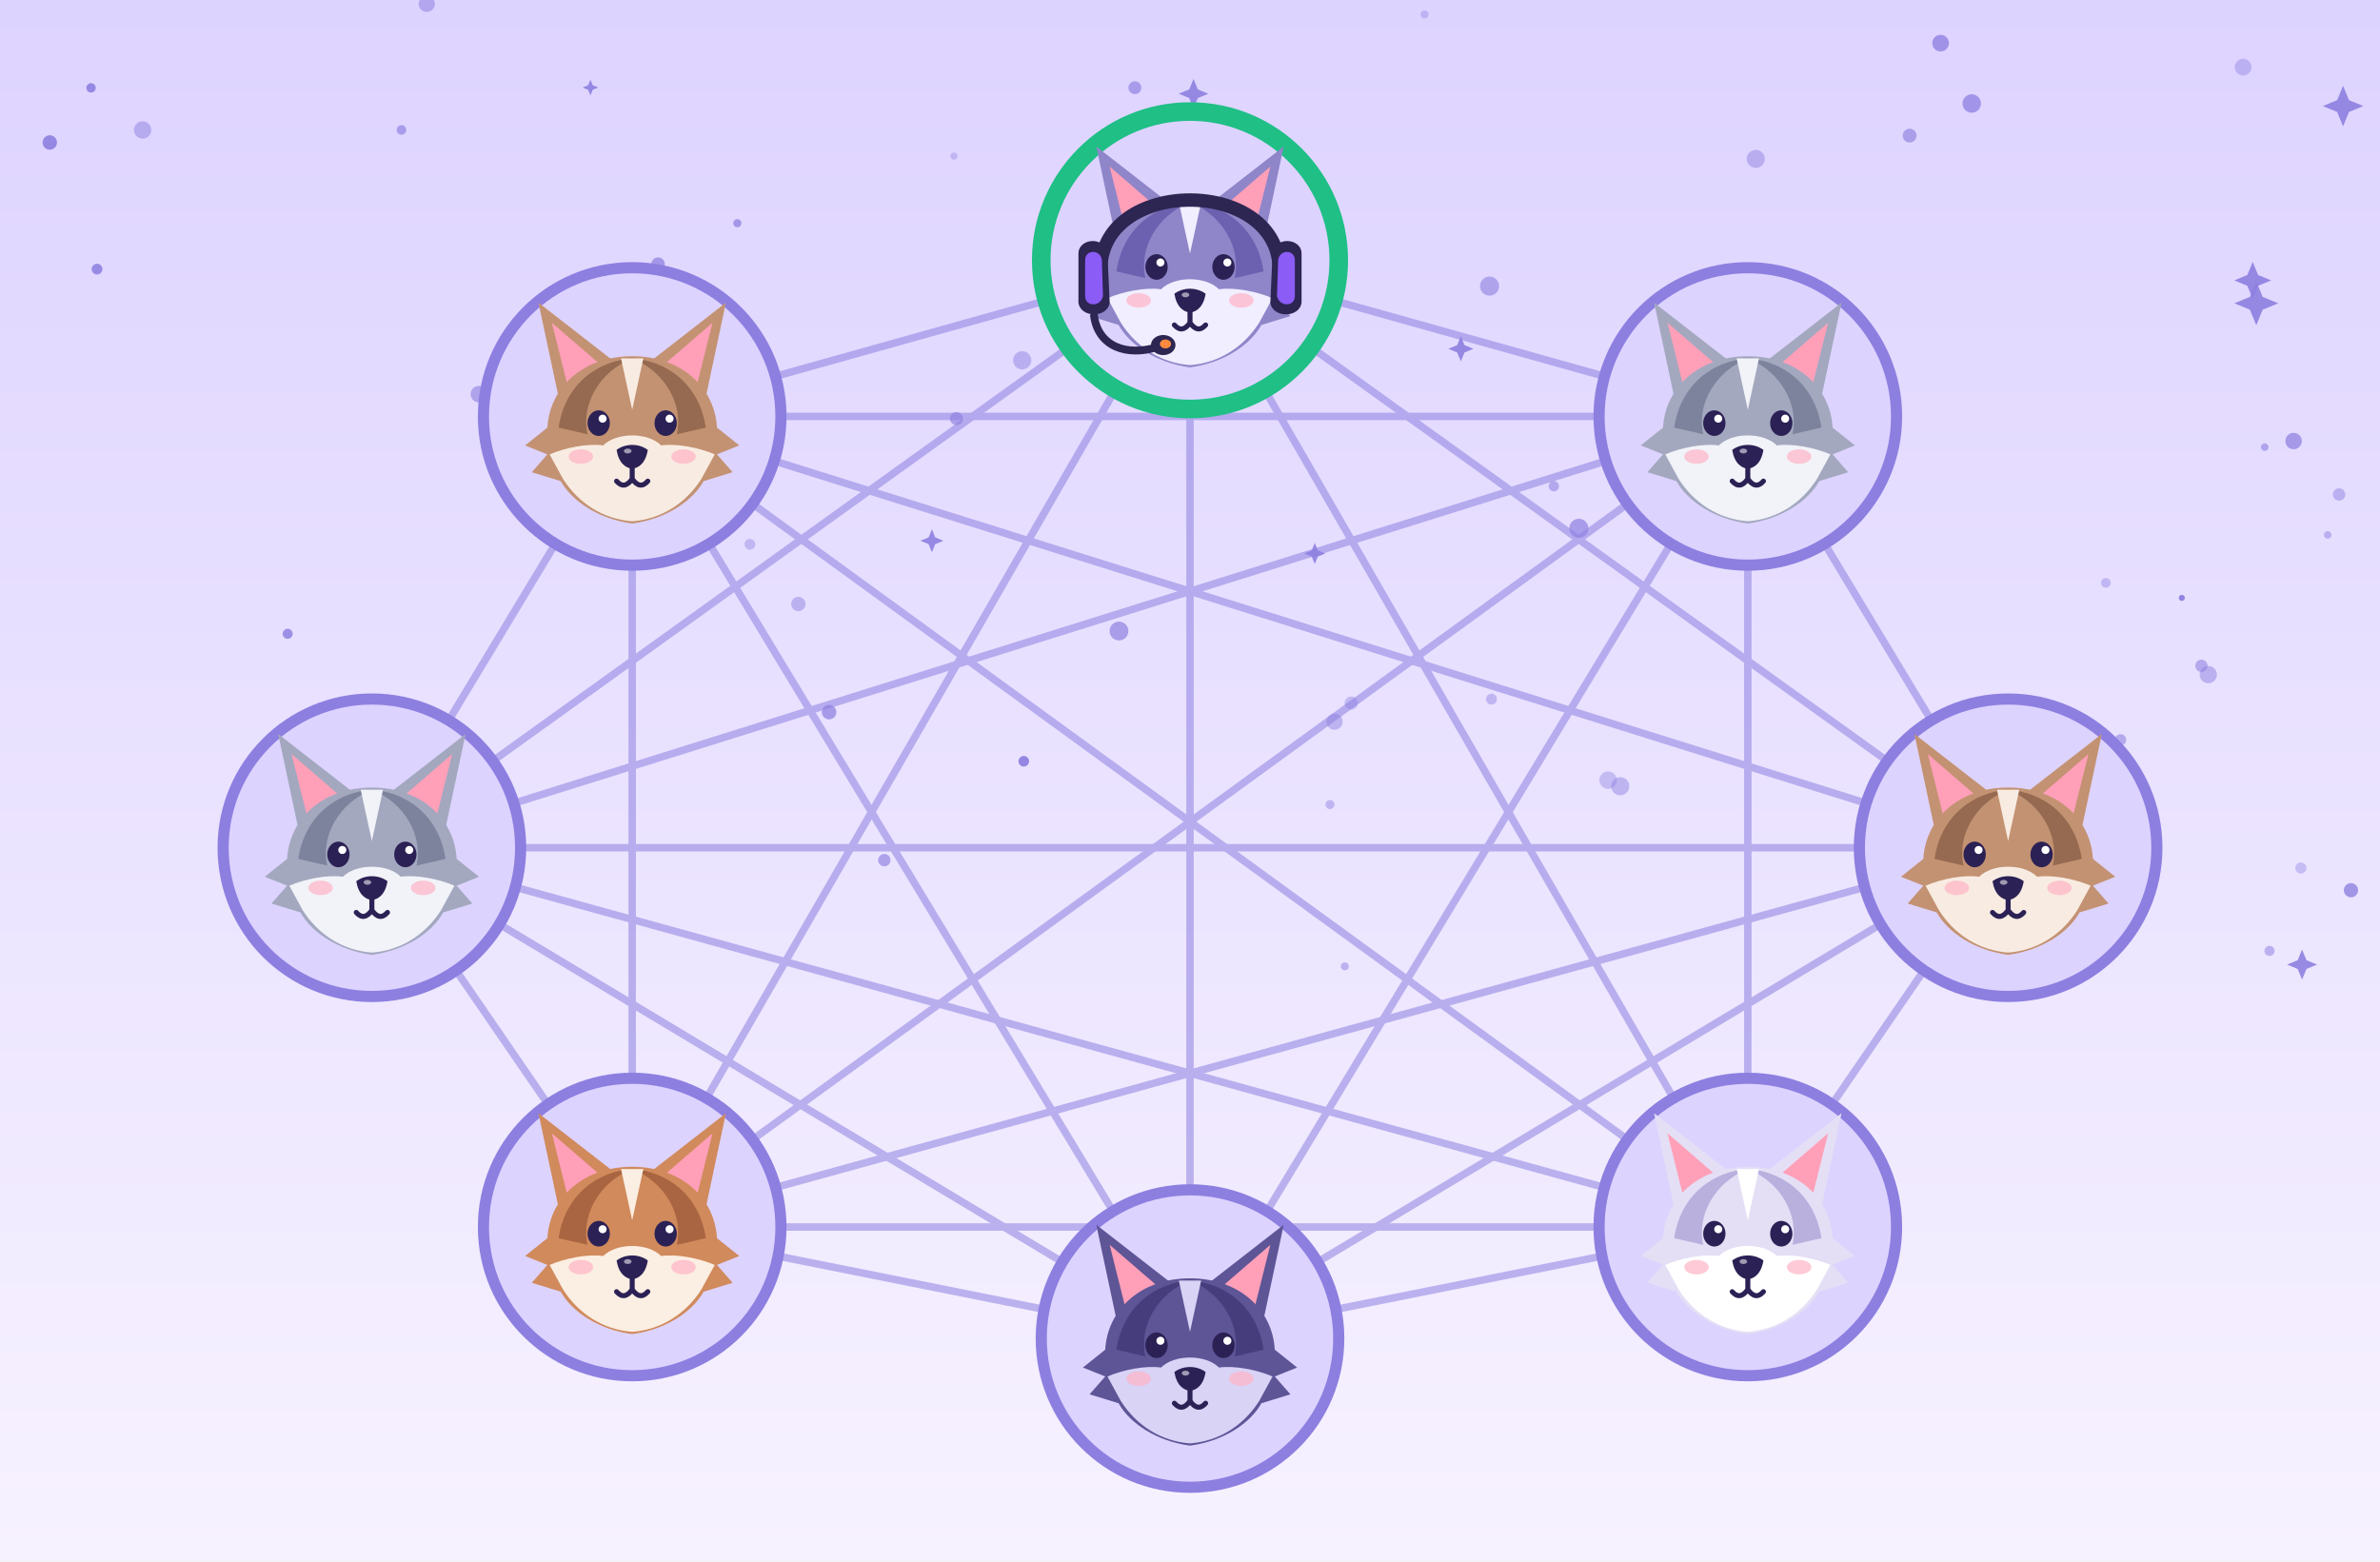
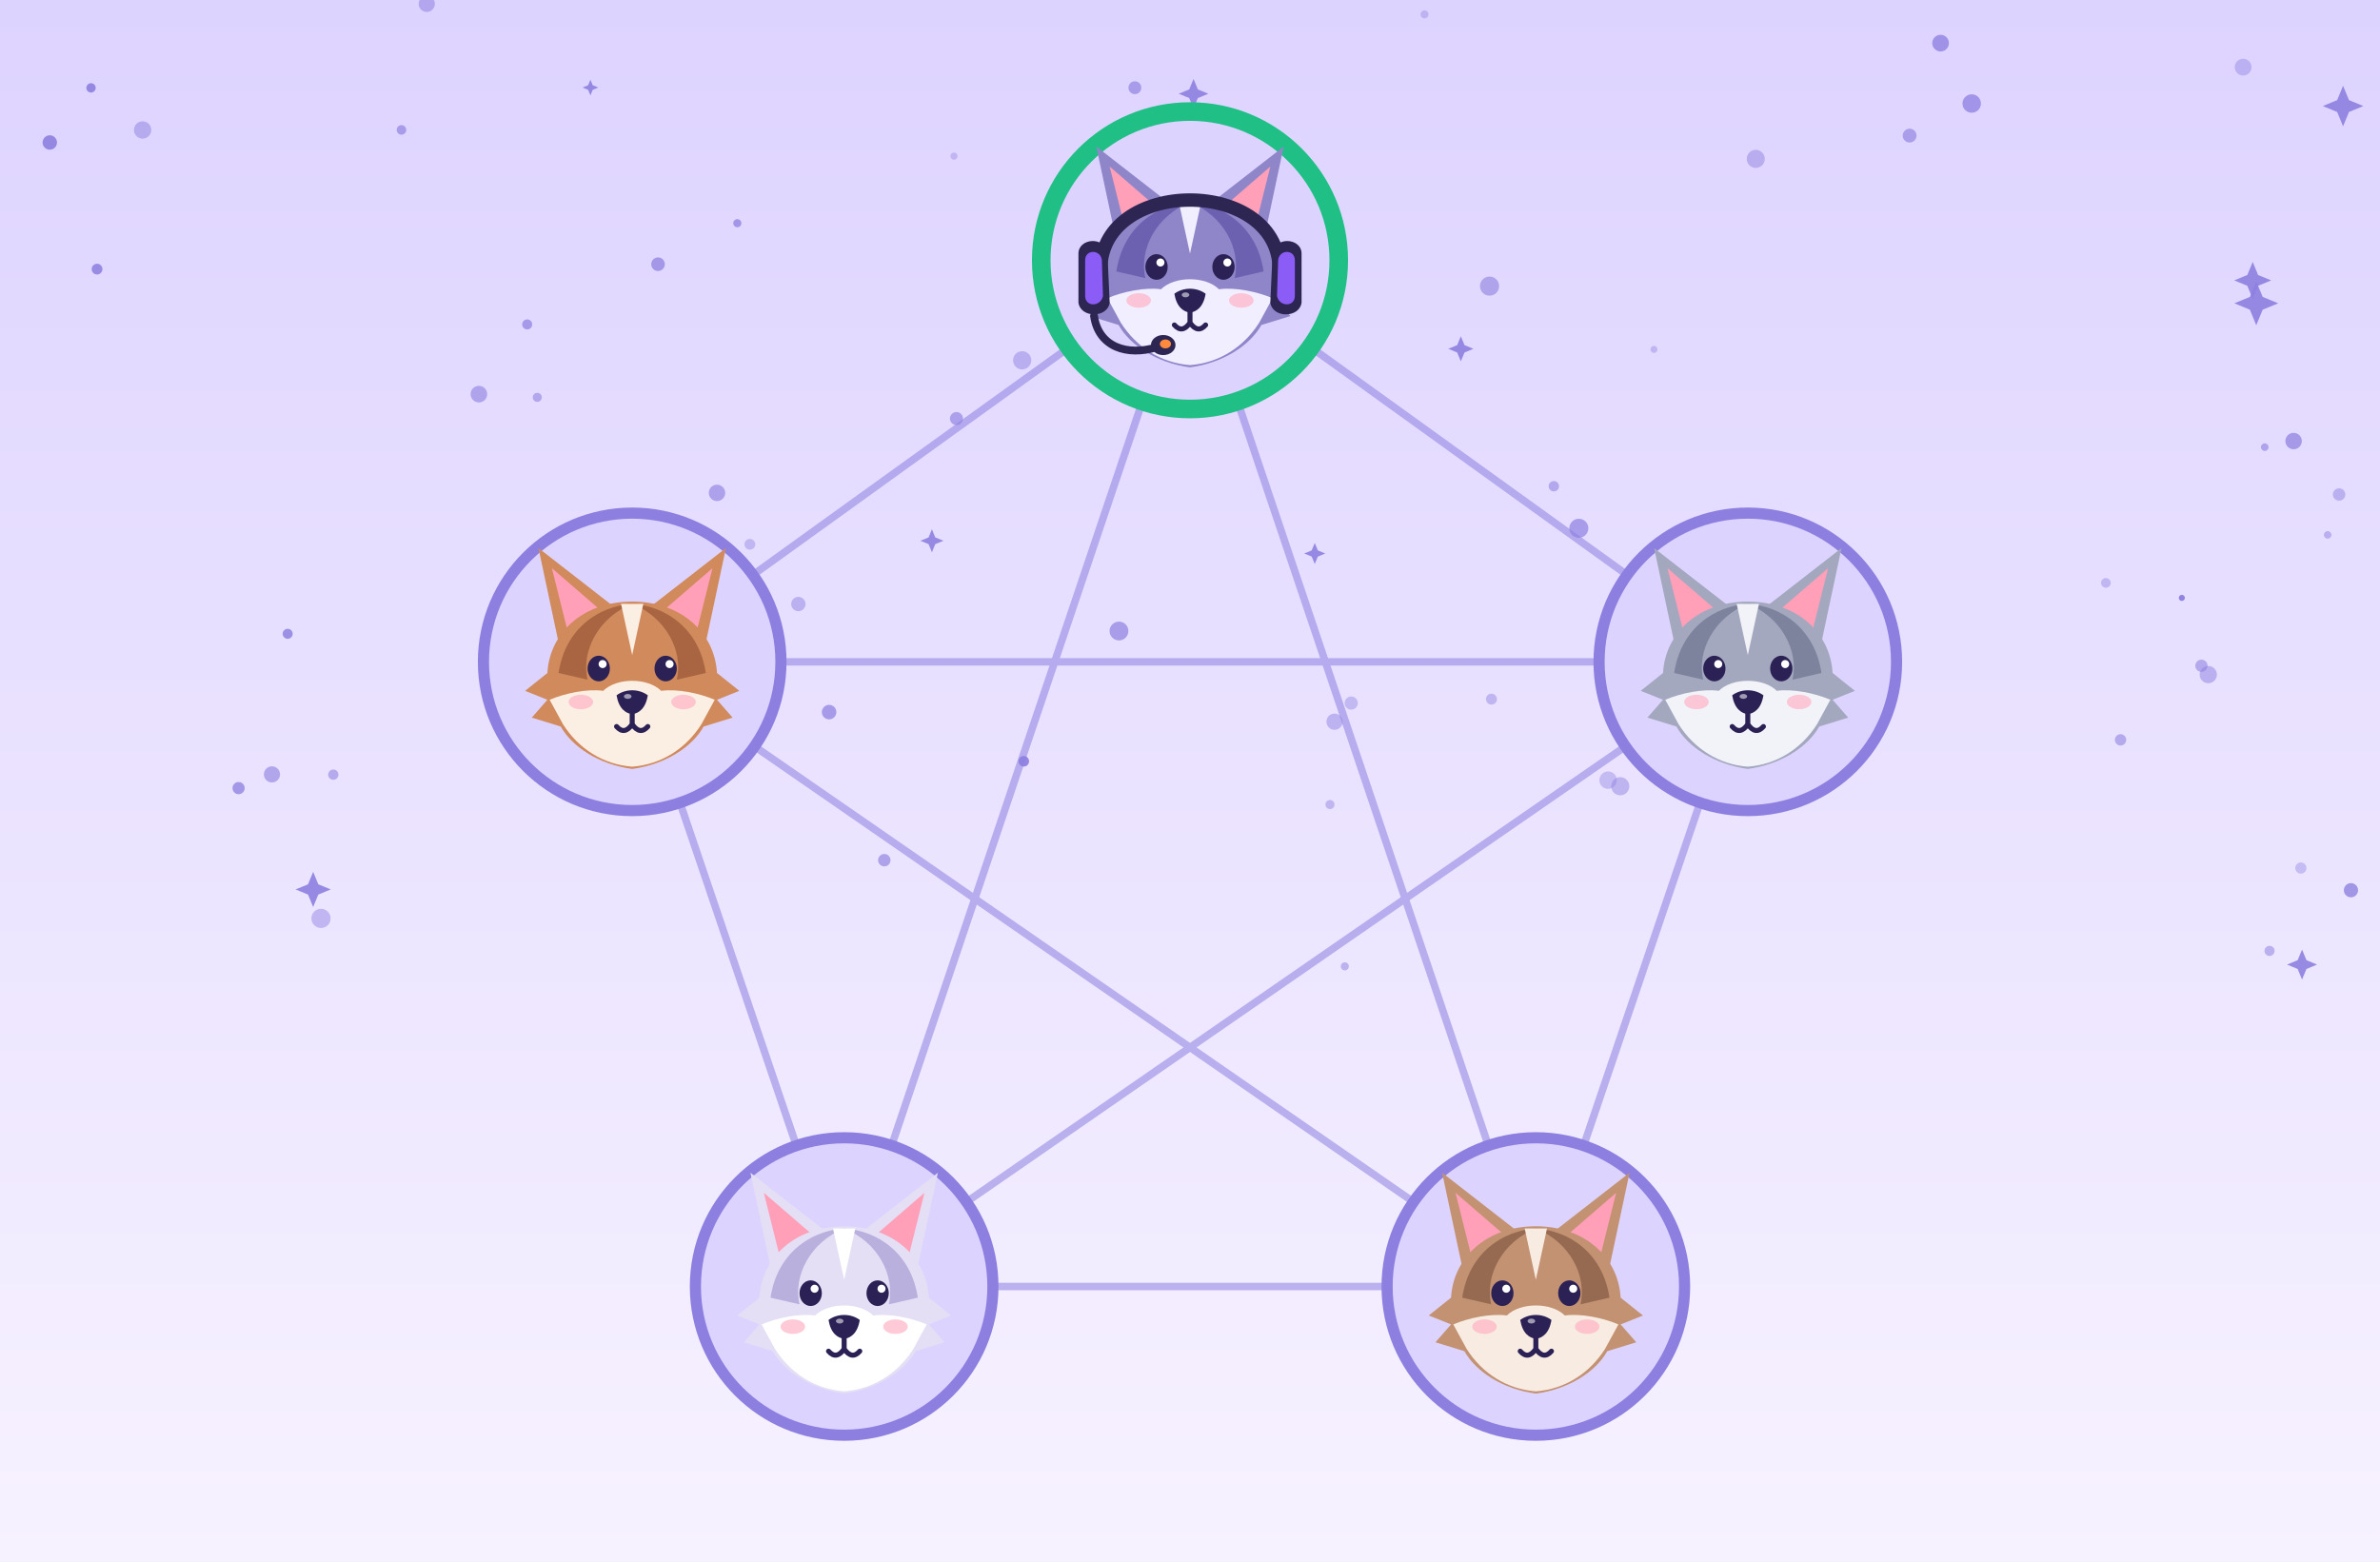
<svg xmlns="http://www.w3.org/2000/svg" viewBox="0 0 640 420" width="640" height="420">
  <defs>
    <linearGradient id="packmeshl-sky" x1="0" y1="0" x2="0" y2="1">
      <stop offset="0" stop-color="#ddd3ff" />
      <stop offset="1" stop-color="#f7f2ff" />
    </linearGradient>
    <radialGradient id="packmeshl-mg">
      <stop offset="0" stop-color="#fff4cf" stop-opacity=".55" />
      <stop offset="1" stop-color="#fff4cf" stop-opacity="0" />
    </radialGradient>
    <radialGradient id="packmeshl-fg">
      <stop offset="0" stop-color="#ffd166" stop-opacity=".75" />
      <stop offset=".45" stop-color="#ff8a3d" stop-opacity=".28" />
      <stop offset="1" stop-color="#ff8a3d" stop-opacity="0" />
    </radialGradient>
  </defs>
  <rect width="640" height="420" fill="url(#packmeshl-sky)" />
  <path d="M158.77 21.43L159.39 22.92L160.88 23.54L159.39 24.16L158.77 25.65L158.15 24.16L156.66 23.54L158.15 22.92Z" fill="#8d7fe0" opacity=".9" />
  <circle cx="521.84" cy="11.6" r="2.24" fill="#8d7fe0" opacity="0.77" />
  <circle cx="26.1" cy="72.38" r="1.45" fill="#8d7fe0" opacity="0.87" />
  <circle cx="618.72" cy="233.46" r="1.5" fill="#8d7fe0" opacity="0.4" />
  <circle cx="616.77" cy="118.62" r="2.21" fill="#8d7fe0" opacity="0.73" />
  <circle cx="86.32" cy="247" r="2.58" fill="#8d7fe0" opacity="0.46" />
  <circle cx="300.9" cy="169.71" r="2.53" fill="#8d7fe0" opacity="0.69" />
  <path d="M250.6 142.34L251.5 144.54L253.7 145.44L251.5 146.34L250.6 148.54L249.7 146.34L247.5 145.44L249.7 144.54Z" fill="#8d7fe0" opacity=".9" />
  <circle cx="357.64" cy="216.38" r="1.22" fill="#8d7fe0" opacity="0.46" />
  <circle cx="198.27" cy="60.03" r="1.09" fill="#8d7fe0" opacity="0.74" />
  <circle cx="530.21" cy="27.84" r="2.48" fill="#8d7fe0" opacity="0.75" />
  <circle cx="603.2" cy="18.06" r="2.25" fill="#8d7fe0" opacity="0.43" />
  <circle cx="257.2" cy="112.57" r="1.75" fill="#8d7fe0" opacity="0.65" />
  <circle cx="64.16" cy="211.96" r="1.64" fill="#8d7fe0" opacity="0.76" />
  <path d="M392.83 90.43L393.82 92.82L396.21 93.81L393.82 94.8L392.83 97.19L391.84 94.8L389.45 93.81L391.84 92.82Z" fill="#8d7fe0" opacity=".9" />
  <circle cx="629" cy="132.99" r="1.67" fill="#8d7fe0" opacity="0.48" />
  <circle cx="107.96" cy="34.94" r="1.29" fill="#8d7fe0" opacity="0.67" />
  <circle cx="435.7" cy="211.46" r="2.44" fill="#8d7fe0" opacity="0.47" />
  <circle cx="593.82" cy="181.43" r="2.32" fill="#8d7fe0" opacity="0.5" />
  <circle cx="591.98" cy="179.06" r="1.65" fill="#8d7fe0" opacity="0.57" />
  <circle cx="513.51" cy="36.47" r="1.86" fill="#8d7fe0" opacity="0.65" />
  <path d="M606.73 75.67L608.45 79.85L612.63 81.57L608.45 83.29L606.73 87.47L605.01 83.29L600.83 81.57L605.01 79.85Z" fill="#8d7fe0" opacity=".9" />
  <circle cx="73.13" cy="208.27" r="2.17" fill="#8d7fe0" opacity="0.61" />
  <circle cx="625.93" cy="143.86" r="1.01" fill="#8d7fe0" opacity="0.51" />
  <circle cx="400.55" cy="76.95" r="2.57" fill="#8d7fe0" opacity="0.6" />
  <circle cx="353.53" cy="90.38" r="2.33" fill="#8d7fe0" opacity="0.76" />
  <circle cx="89.63" cy="208.34" r="1.38" fill="#8d7fe0" opacity="0.56" />
  <circle cx="424.56" cy="142.08" r="2.56" fill="#8d7fe0" opacity="0.69" />
  <path d="M605.77 70.44L607.22 73.96L610.74 75.41L607.22 76.86L605.77 80.38L604.32 76.86L600.8 75.41L604.32 73.96Z" fill="#8d7fe0" opacity=".9" />
  <circle cx="417.84" cy="130.77" r="1.39" fill="#8d7fe0" opacity="0.57" />
  <circle cx="348.05" cy="59.96" r="0.98" fill="#8d7fe0" opacity="0.38" />
  <circle cx="114.76" cy="1.04" r="2.18" fill="#8d7fe0" opacity="0.53" />
  <circle cx="401.07" cy="188.03" r="1.47" fill="#8d7fe0" opacity="0.45" />
  <circle cx="77.36" cy="170.46" r="1.35" fill="#8d7fe0" opacity="0.83" />
  <circle cx="256.53" cy="41.99" r="0.96" fill="#8d7fe0" opacity="0.38" />
  <path d="M630.07 23.07L631.66 26.93L635.52 28.52L631.66 30.11L630.07 33.97L628.48 30.11L624.62 28.52L628.48 26.93Z" fill="#8d7fe0" opacity=".9" />
  <circle cx="176.95" cy="71.06" r="1.83" fill="#8d7fe0" opacity="0.73" />
  <circle cx="214.68" cy="162.45" r="1.93" fill="#8d7fe0" opacity="0.48" />
  <circle cx="275.3" cy="204.74" r="1.42" fill="#8d7fe0" opacity="0.93" />
  <circle cx="141.77" cy="87.25" r="1.35" fill="#8d7fe0" opacity="0.71" />
  <circle cx="361.63" cy="259.9" r="1.08" fill="#8d7fe0" opacity="0.51" />
  <circle cx="383.07" cy="3.87" r="1.08" fill="#8d7fe0" opacity="0.39" />
  <path d="M84.21 234.48L85.59 237.83L88.94 239.21L85.59 240.59L84.21 243.94L82.83 240.59L79.48 239.21L82.83 237.83Z" fill="#8d7fe0" opacity=".9" />
  <circle cx="165.95" cy="140.58" r="1.49" fill="#8d7fe0" opacity="0.92" />
  <circle cx="586.71" cy="160.8" r="0.82" fill="#8d7fe0" opacity="0.95" />
  <circle cx="24.48" cy="23.63" r="1.26" fill="#8d7fe0" opacity="0.9" />
  <circle cx="358.87" cy="194.1" r="2.18" fill="#8d7fe0" opacity="0.47" />
  <circle cx="274.87" cy="96.9" r="2.45" fill="#8d7fe0" opacity="0.48" />
  <circle cx="610.3" cy="255.74" r="1.36" fill="#8d7fe0" opacity="0.52" />
  <path d="M619.04 255.39L620.22 258.24L623.07 259.42L620.22 260.6L619.04 263.45L617.86 260.6L615.01 259.42L617.86 258.24Z" fill="#8d7fe0" opacity=".9" />
  <circle cx="201.65" cy="146.39" r="1.45" fill="#8d7fe0" opacity="0.42" />
  <circle cx="128.78" cy="106" r="2.23" fill="#8d7fe0" opacity="0.61" />
  <circle cx="632.19" cy="239.42" r="1.91" fill="#8d7fe0" opacity="0.79" />
  <circle cx="432.43" cy="209.82" r="2.35" fill="#8d7fe0" opacity="0.4" />
  <circle cx="222.95" cy="191.52" r="1.95" fill="#8d7fe0" opacity="0.72" />
  <circle cx="472.14" cy="42.73" r="2.43" fill="#8d7fe0" opacity="0.47" />
  <path d="M353.55 146.03L354.38 148.03L356.38 148.86L354.38 149.69L353.55 151.69L352.72 149.69L350.72 148.86L352.72 148.03Z" fill="#8d7fe0" opacity=".9" />
  <circle cx="13.39" cy="38.32" r="1.94" fill="#8d7fe0" opacity="0.9" />
  <circle cx="444.76" cy="93.97" r="0.94" fill="#8d7fe0" opacity="0.41" />
  <circle cx="566.29" cy="156.77" r="1.3" fill="#8d7fe0" opacity="0.43" />
  <circle cx="192.81" cy="132.56" r="2.21" fill="#8d7fe0" opacity="0.63" />
  <circle cx="570.23" cy="198.98" r="1.53" fill="#8d7fe0" opacity="0.57" />
  <circle cx="237.8" cy="231.34" r="1.67" fill="#8d7fe0" opacity="0.65" />
  <path d="M320.95 21.23L322.11 24.05L324.93 25.21L322.11 26.37L320.95 29.19L319.79 26.37L316.97 25.21L319.79 24.05Z" fill="#8d7fe0" opacity=".9" />
  <circle cx="363.35" cy="189.09" r="1.77" fill="#8d7fe0" opacity="0.42" />
  <circle cx="305.18" cy="23.59" r="1.73" fill="#8d7fe0" opacity="0.67" />
  <circle cx="477.21" cy="145.66" r="1.64" fill="#8d7fe0" opacity="0.53" />
  <circle cx="38.35" cy="34.96" r="2.33" fill="#8d7fe0" opacity="0.5" />
  <circle cx="144.48" cy="106.87" r="1.22" fill="#8d7fe0" opacity="0.57" />
  <circle cx="609.01" cy="120.26" r="1.02" fill="#8d7fe0" opacity="0.62" />
  <g stroke="#8d7fe0" stroke-width="2" opacity=".55">
-     <path d="M320 70L470 112" />
-     <path d="M320 70L540 228" />
-     <path d="M320 70L470 330" />
-     <path d="M320 70L320 360" />
-     <path d="M320 70L170 330" />
-     <path d="M320 70L100 228" />
-     <path d="M320 70L170 112" />
-     <path d="M470 112L540 228" />
-     <path d="M470 112L470 330" />
-     <path d="M470 112L320 360" />
-     <path d="M470 112L170 330" />
-     <path d="M470 112L100 228" />
-     <path d="M470 112L170 112" />
-     <path d="M540 228L470 330" />
-     <path d="M540 228L320 360" />
-     <path d="M540 228L170 330" />
-     <path d="M540 228L100 228" />
-     <path d="M540 228L170 112" />
-     <path d="M470 330L320 360" />
-     <path d="M470 330L170 330" />
-     <path d="M470 330L100 228" />
-     <path d="M470 330L170 112" />
-     <path d="M320 360L170 330" />
-     <path d="M320 360L100 228" />
-     <path d="M320 360L170 112" />
-     <path d="M170 330L100 228" />
-     <path d="M170 330L170 112" />
-     <path d="M100 228L170 112" />
+     <path d="M320 70L470 178" />
+     <path d="M320 70L413 346" />
+     <path d="M320 70L227 346" />
+     <path d="M320 70L170 178" />
+     <path d="M470 178L413 346" />
+     <path d="M470 178L227 346" />
+     <path d="M470 178L170 178" />
+     <path d="M413 346L227 346" />
+     <path d="M413 346L170 178" />
+     <path d="M227 346L170 178" />
  </g>
  <circle cx="320" cy="70" r="40" fill="#ddd3ff" stroke="#1fbf86" stroke-width="5" />
  <g transform="translate(320 76) scale(0.3)">
    <path d="M-64 -28 L-84 -122 L-12 -66 Z" fill="#8f86c9" />
    <path d="M64 -28 L84 -122 L12 -66 Z" fill="#8f86c9" />
    <path d="M-57 -44 L-72 -104 L-28 -66 Z" fill="#ff9fb8" />
    <path d="M57 -44 L72 -104 L28 -66 Z" fill="#ff9fb8" />
    <path d="M0 -74 C44 -74 74 -46 76 -10 L96 6 L76 14 L90 30 L64 38 C54 56 30 72 0 76 C-30 72 -54 56 -64 38 L-90 30 L-76 14 L-96 6 L-76 -10 C-74 -46 -44 -74 0 -74 Z" fill="#8f86c9" />
    <path d="M-66 -10 C-60 -50 -30 -70 0 -72 C-30 -60 -46 -30 -40 -4 Z" fill="#6c61b0" />
    <path d="M66 -10 C60 -50 30 -70 0 -72 C30 -60 46 -30 40 -4 Z" fill="#6c61b0" />
    <path d="M-10 -72 L0 -26 L10 -72 Z" fill="#f1eeff" />
    <path d="M-74 14 C-60 8 -40 4 -26 6 C-14 -6 14 -6 26 6 C40 4 60 8 74 14 L62 36 C48 58 26 72 0 74 C-26 72 -48 58 -62 36 Z" fill="#f1eeff" />
    <ellipse cx="-30" cy="-14" rx="10" ry="11.5" fill="#2b2155" />
    <ellipse cx="30" cy="-14" rx="10" ry="11.5" fill="#2b2155" />
    <ellipse cx="-26.5" cy="-18" rx="3.6" ry="3.6" fill="#ffffff" />
    <ellipse cx="33.5" cy="-18" rx="3.6" ry="3.6" fill="#ffffff" />
    <ellipse cx="-46" cy="16" rx="11" ry="6.5" fill="#ffb3c6" opacity=".7" />
    <ellipse cx="46" cy="16" rx="11" ry="6.5" fill="#ffb3c6" opacity=".7" />
    <path d="M-14 10 C-6 4 6 4 14 10 C12 22 6 26 0 27 C-6 26 -12 22 -14 10 Z" fill="#2b2155" />
    <ellipse cx="-4" cy="11" rx="3.4" ry="2.2" fill="#ffffff" opacity=".55" />
    <path d="M0 27 V35 M-14 38 Q-7 46 0 36 Q7 46 14 38" fill="none" stroke="#2b2155" stroke-width="4.5" stroke-linecap="round" stroke-linejoin="round" />
    <path d="M-80 -8 C-84 -96 84 -96 80 -8" fill="none" stroke="#2d2552" stroke-width="12" stroke-linecap="round" stroke-linejoin="round" />
    <path d="M-100 -26 C-100 -40 -76 -42 -74 -26 L-72 18 C-74 32 -98 32 -100 18 Z" fill="#2d2552" />
    <path d="M-94 -20 C-94 -30 -80 -30 -79 -20 L-78 12 C-80 22 -94 22 -94 12 Z" fill="#8b5cf6" />
    <path d="M100 -26 C100 -40 76 -42 74 -26 L72 18 C74 32 98 32 100 18 Z" fill="#2d2552" />
    <path d="M94 -20 C94 -30 80 -30 79 -20 L78 12 C80 22 94 22 94 12 Z" fill="#8b5cf6" />
    <path d="M-86 30 C-82 58 -56 66 -30 58" fill="none" stroke="#2d2552" stroke-width="7" stroke-linecap="round" stroke-linejoin="round" />
    <ellipse cx="-24" cy="56" rx="11" ry="9" fill="#2d2552" />
    <ellipse cx="-22" cy="55" rx="5" ry="4" fill="#ff8a3d" />
  </g>
-   <circle cx="470" cy="112" r="40" fill="#ddd3ff" stroke="#8d7fe0" stroke-width="3" />
-   <g transform="translate(470 118) scale(0.3)">
+   <circle cx="470" cy="178" r="40" fill="#ddd3ff" stroke="#8d7fe0" stroke-width="3" />
+   <g transform="translate(470 184) scale(0.3)">
    <path d="M-64 -28 L-84 -122 L-12 -66 Z" fill="#a3a8bf" />
    <path d="M64 -28 L84 -122 L12 -66 Z" fill="#a3a8bf" />
    <path d="M-57 -44 L-72 -104 L-28 -66 Z" fill="#ff9fb8" />
    <path d="M57 -44 L72 -104 L28 -66 Z" fill="#ff9fb8" />
    <path d="M0 -74 C44 -74 74 -46 76 -10 L96 6 L76 14 L90 30 L64 38 C54 56 30 72 0 76 C-30 72 -54 56 -64 38 L-90 30 L-76 14 L-96 6 L-76 -10 C-74 -46 -44 -74 0 -74 Z" fill="#a3a8bf" />
    <path d="M-66 -10 C-60 -50 -30 -70 0 -72 C-30 -60 -46 -30 -40 -4 Z" fill="#7d839c" />
    <path d="M66 -10 C60 -50 30 -70 0 -72 C30 -60 46 -30 40 -4 Z" fill="#7d839c" />
    <path d="M-10 -72 L0 -26 L10 -72 Z" fill="#f2f3f8" />
    <path d="M-74 14 C-60 8 -40 4 -26 6 C-14 -6 14 -6 26 6 C40 4 60 8 74 14 L62 36 C48 58 26 72 0 74 C-26 72 -48 58 -62 36 Z" fill="#f2f3f8" />
    <ellipse cx="-30" cy="-14" rx="10" ry="11.5" fill="#2b2155" />
    <ellipse cx="30" cy="-14" rx="10" ry="11.5" fill="#2b2155" />
    <ellipse cx="-26.5" cy="-18" rx="3.6" ry="3.6" fill="#ffffff" />
    <ellipse cx="33.5" cy="-18" rx="3.6" ry="3.6" fill="#ffffff" />
    <ellipse cx="-46" cy="16" rx="11" ry="6.5" fill="#ffb3c6" opacity=".7" />
    <ellipse cx="46" cy="16" rx="11" ry="6.5" fill="#ffb3c6" opacity=".7" />
    <path d="M-14 10 C-6 4 6 4 14 10 C12 22 6 26 0 27 C-6 26 -12 22 -14 10 Z" fill="#2b2155" />
    <ellipse cx="-4" cy="11" rx="3.4" ry="2.2" fill="#ffffff" opacity=".55" />
    <path d="M0 27 V35 M-14 38 Q-7 46 0 36 Q7 46 14 38" fill="none" stroke="#2b2155" stroke-width="4.5" stroke-linecap="round" stroke-linejoin="round" />
  </g>
-   <circle cx="540" cy="228" r="40" fill="#ddd3ff" stroke="#8d7fe0" stroke-width="3" />
-   <g transform="translate(540 234) scale(0.3)">
+   <circle cx="413" cy="346" r="40" fill="#ddd3ff" stroke="#8d7fe0" stroke-width="3" />
+   <g transform="translate(413 352) scale(0.3)">
    <path d="M-64 -28 L-84 -122 L-12 -66 Z" fill="#c39272" />
    <path d="M64 -28 L84 -122 L12 -66 Z" fill="#c39272" />
    <path d="M-57 -44 L-72 -104 L-28 -66 Z" fill="#ff9fb8" />
    <path d="M57 -44 L72 -104 L28 -66 Z" fill="#ff9fb8" />
    <path d="M0 -74 C44 -74 74 -46 76 -10 L96 6 L76 14 L90 30 L64 38 C54 56 30 72 0 76 C-30 72 -54 56 -64 38 L-90 30 L-76 14 L-96 6 L-76 -10 C-74 -46 -44 -74 0 -74 Z" fill="#c39272" />
    <path d="M-66 -10 C-60 -50 -30 -70 0 -72 C-30 -60 -46 -30 -40 -4 Z" fill="#966a50" />
    <path d="M66 -10 C60 -50 30 -70 0 -72 C30 -60 46 -30 40 -4 Z" fill="#966a50" />
    <path d="M-10 -72 L0 -26 L10 -72 Z" fill="#f8ece2" />
    <path d="M-74 14 C-60 8 -40 4 -26 6 C-14 -6 14 -6 26 6 C40 4 60 8 74 14 L62 36 C48 58 26 72 0 74 C-26 72 -48 58 -62 36 Z" fill="#f8ece2" />
    <ellipse cx="-30" cy="-14" rx="10" ry="11.5" fill="#2b2155" />
    <ellipse cx="30" cy="-14" rx="10" ry="11.5" fill="#2b2155" />
    <ellipse cx="-26.5" cy="-18" rx="3.6" ry="3.6" fill="#ffffff" />
    <ellipse cx="33.5" cy="-18" rx="3.6" ry="3.6" fill="#ffffff" />
    <ellipse cx="-46" cy="16" rx="11" ry="6.5" fill="#ffb3c6" opacity=".7" />
    <ellipse cx="46" cy="16" rx="11" ry="6.5" fill="#ffb3c6" opacity=".7" />
    <path d="M-14 10 C-6 4 6 4 14 10 C12 22 6 26 0 27 C-6 26 -12 22 -14 10 Z" fill="#2b2155" />
    <ellipse cx="-4" cy="11" rx="3.4" ry="2.2" fill="#ffffff" opacity=".55" />
    <path d="M0 27 V35 M-14 38 Q-7 46 0 36 Q7 46 14 38" fill="none" stroke="#2b2155" stroke-width="4.5" stroke-linecap="round" stroke-linejoin="round" />
  </g>
-   <circle cx="470" cy="330" r="40" fill="#ddd3ff" stroke="#8d7fe0" stroke-width="3" />
-   <g transform="translate(470 336) scale(0.3)">
+   <circle cx="227" cy="346" r="40" fill="#ddd3ff" stroke="#8d7fe0" stroke-width="3" />
+   <g transform="translate(227 352) scale(0.3)">
    <path d="M-64 -28 L-84 -122 L-12 -66 Z" fill="#e4dff5" />
    <path d="M64 -28 L84 -122 L12 -66 Z" fill="#e4dff5" />
    <path d="M-57 -44 L-72 -104 L-28 -66 Z" fill="#ff9fb8" />
    <path d="M57 -44 L72 -104 L28 -66 Z" fill="#ff9fb8" />
    <path d="M0 -74 C44 -74 74 -46 76 -10 L96 6 L76 14 L90 30 L64 38 C54 56 30 72 0 76 C-30 72 -54 56 -64 38 L-90 30 L-76 14 L-96 6 L-76 -10 C-74 -46 -44 -74 0 -74 Z" fill="#e4dff5" />
    <path d="M-66 -10 C-60 -50 -30 -70 0 -72 C-30 -60 -46 -30 -40 -4 Z" fill="#b9b0de" />
    <path d="M66 -10 C60 -50 30 -70 0 -72 C30 -60 46 -30 40 -4 Z" fill="#b9b0de" />
    <path d="M-10 -72 L0 -26 L10 -72 Z" fill="#ffffff" />
    <path d="M-74 14 C-60 8 -40 4 -26 6 C-14 -6 14 -6 26 6 C40 4 60 8 74 14 L62 36 C48 58 26 72 0 74 C-26 72 -48 58 -62 36 Z" fill="#ffffff" />
    <ellipse cx="-30" cy="-14" rx="10" ry="11.5" fill="#2b2155" />
    <ellipse cx="30" cy="-14" rx="10" ry="11.5" fill="#2b2155" />
    <ellipse cx="-26.5" cy="-18" rx="3.6" ry="3.6" fill="#ffffff" />
    <ellipse cx="33.5" cy="-18" rx="3.6" ry="3.6" fill="#ffffff" />
    <ellipse cx="-46" cy="16" rx="11" ry="6.5" fill="#ffb3c6" opacity=".7" />
    <ellipse cx="46" cy="16" rx="11" ry="6.5" fill="#ffb3c6" opacity=".7" />
    <path d="M-14 10 C-6 4 6 4 14 10 C12 22 6 26 0 27 C-6 26 -12 22 -14 10 Z" fill="#2b2155" />
    <ellipse cx="-4" cy="11" rx="3.4" ry="2.2" fill="#ffffff" opacity=".55" />
    <path d="M0 27 V35 M-14 38 Q-7 46 0 36 Q7 46 14 38" fill="none" stroke="#2b2155" stroke-width="4.5" stroke-linecap="round" stroke-linejoin="round" />
  </g>
-   <circle cx="320" cy="360" r="40" fill="#ddd3ff" stroke="#8d7fe0" stroke-width="3" />
-   <g transform="translate(320 366) scale(0.3)">
-     <path d="M-64 -28 L-84 -122 L-12 -66 Z" fill="#5d5596" />
-     <path d="M64 -28 L84 -122 L12 -66 Z" fill="#5d5596" />
-     <path d="M-57 -44 L-72 -104 L-28 -66 Z" fill="#ff9fb8" />
-     <path d="M57 -44 L72 -104 L28 -66 Z" fill="#ff9fb8" />
-     <path d="M0 -74 C44 -74 74 -46 76 -10 L96 6 L76 14 L90 30 L64 38 C54 56 30 72 0 76 C-30 72 -54 56 -64 38 L-90 30 L-76 14 L-96 6 L-76 -10 C-74 -46 -44 -74 0 -74 Z" fill="#5d5596" />
-     <path d="M-66 -10 C-60 -50 -30 -70 0 -72 C-30 -60 -46 -30 -40 -4 Z" fill="#463e7c" />
-     <path d="M66 -10 C60 -50 30 -70 0 -72 C30 -60 46 -30 40 -4 Z" fill="#463e7c" />
-     <path d="M-10 -72 L0 -26 L10 -72 Z" fill="#d9d3f6" />
-     <path d="M-74 14 C-60 8 -40 4 -26 6 C-14 -6 14 -6 26 6 C40 4 60 8 74 14 L62 36 C48 58 26 72 0 74 C-26 72 -48 58 -62 36 Z" fill="#d9d3f6" />
-     <ellipse cx="-30" cy="-14" rx="10" ry="11.5" fill="#2b2155" />
-     <ellipse cx="30" cy="-14" rx="10" ry="11.5" fill="#2b2155" />
-     <ellipse cx="-26.5" cy="-18" rx="3.6" ry="3.6" fill="#ffffff" />
-     <ellipse cx="33.5" cy="-18" rx="3.6" ry="3.6" fill="#ffffff" />
-     <ellipse cx="-46" cy="16" rx="11" ry="6.5" fill="#ffb3c6" opacity=".7" />
-     <ellipse cx="46" cy="16" rx="11" ry="6.5" fill="#ffb3c6" opacity=".7" />
-     <path d="M-14 10 C-6 4 6 4 14 10 C12 22 6 26 0 27 C-6 26 -12 22 -14 10 Z" fill="#2b2155" />
-     <ellipse cx="-4" cy="11" rx="3.4" ry="2.2" fill="#ffffff" opacity=".55" />
-     <path d="M0 27 V35 M-14 38 Q-7 46 0 36 Q7 46 14 38" fill="none" stroke="#2b2155" stroke-width="4.5" stroke-linecap="round" stroke-linejoin="round" />
-   </g>
-   <circle cx="170" cy="330" r="40" fill="#ddd3ff" stroke="#8d7fe0" stroke-width="3" />
-   <g transform="translate(170 336) scale(0.3)">
+   <circle cx="170" cy="178" r="40" fill="#ddd3ff" stroke="#8d7fe0" stroke-width="3" />
+   <g transform="translate(170 184) scale(0.3)">
    <path d="M-64 -28 L-84 -122 L-12 -66 Z" fill="#d08a5c" />
    <path d="M64 -28 L84 -122 L12 -66 Z" fill="#d08a5c" />
    <path d="M-57 -44 L-72 -104 L-28 -66 Z" fill="#ff9fb8" />
    <path d="M57 -44 L72 -104 L28 -66 Z" fill="#ff9fb8" />
    <path d="M0 -74 C44 -74 74 -46 76 -10 L96 6 L76 14 L90 30 L64 38 C54 56 30 72 0 76 C-30 72 -54 56 -64 38 L-90 30 L-76 14 L-96 6 L-76 -10 C-74 -46 -44 -74 0 -74 Z" fill="#d08a5c" />
    <path d="M-66 -10 C-60 -50 -30 -70 0 -72 C-30 -60 -46 -30 -40 -4 Z" fill="#a96541" />
    <path d="M66 -10 C60 -50 30 -70 0 -72 C30 -60 46 -30 40 -4 Z" fill="#a96541" />
    <path d="M-10 -72 L0 -26 L10 -72 Z" fill="#fbeee2" />
    <path d="M-74 14 C-60 8 -40 4 -26 6 C-14 -6 14 -6 26 6 C40 4 60 8 74 14 L62 36 C48 58 26 72 0 74 C-26 72 -48 58 -62 36 Z" fill="#fbeee2" />
    <ellipse cx="-30" cy="-14" rx="10" ry="11.5" fill="#2b2155" />
    <ellipse cx="30" cy="-14" rx="10" ry="11.5" fill="#2b2155" />
    <ellipse cx="-26.5" cy="-18" rx="3.6" ry="3.6" fill="#ffffff" />
    <ellipse cx="33.5" cy="-18" rx="3.6" ry="3.6" fill="#ffffff" />
    <ellipse cx="-46" cy="16" rx="11" ry="6.5" fill="#ffb3c6" opacity=".7" />
    <ellipse cx="46" cy="16" rx="11" ry="6.5" fill="#ffb3c6" opacity=".7" />
    <path d="M-14 10 C-6 4 6 4 14 10 C12 22 6 26 0 27 C-6 26 -12 22 -14 10 Z" fill="#2b2155" />
    <ellipse cx="-4" cy="11" rx="3.4" ry="2.2" fill="#ffffff" opacity=".55" />
    <path d="M0 27 V35 M-14 38 Q-7 46 0 36 Q7 46 14 38" fill="none" stroke="#2b2155" stroke-width="4.5" stroke-linecap="round" stroke-linejoin="round" />
  </g>
-   <circle cx="100" cy="228" r="40" fill="#ddd3ff" stroke="#8d7fe0" stroke-width="3" />
-   <g transform="translate(100 234) scale(0.3)">
-     <path d="M-64 -28 L-84 -122 L-12 -66 Z" fill="#a3a8bf" />
-     <path d="M64 -28 L84 -122 L12 -66 Z" fill="#a3a8bf" />
-     <path d="M-57 -44 L-72 -104 L-28 -66 Z" fill="#ff9fb8" />
-     <path d="M57 -44 L72 -104 L28 -66 Z" fill="#ff9fb8" />
-     <path d="M0 -74 C44 -74 74 -46 76 -10 L96 6 L76 14 L90 30 L64 38 C54 56 30 72 0 76 C-30 72 -54 56 -64 38 L-90 30 L-76 14 L-96 6 L-76 -10 C-74 -46 -44 -74 0 -74 Z" fill="#a3a8bf" />
-     <path d="M-66 -10 C-60 -50 -30 -70 0 -72 C-30 -60 -46 -30 -40 -4 Z" fill="#7d839c" />
-     <path d="M66 -10 C60 -50 30 -70 0 -72 C30 -60 46 -30 40 -4 Z" fill="#7d839c" />
-     <path d="M-10 -72 L0 -26 L10 -72 Z" fill="#f2f3f8" />
-     <path d="M-74 14 C-60 8 -40 4 -26 6 C-14 -6 14 -6 26 6 C40 4 60 8 74 14 L62 36 C48 58 26 72 0 74 C-26 72 -48 58 -62 36 Z" fill="#f2f3f8" />
-     <ellipse cx="-30" cy="-14" rx="10" ry="11.5" fill="#2b2155" />
-     <ellipse cx="30" cy="-14" rx="10" ry="11.5" fill="#2b2155" />
-     <ellipse cx="-26.5" cy="-18" rx="3.6" ry="3.6" fill="#ffffff" />
-     <ellipse cx="33.5" cy="-18" rx="3.6" ry="3.6" fill="#ffffff" />
-     <ellipse cx="-46" cy="16" rx="11" ry="6.5" fill="#ffb3c6" opacity=".7" />
-     <ellipse cx="46" cy="16" rx="11" ry="6.5" fill="#ffb3c6" opacity=".7" />
-     <path d="M-14 10 C-6 4 6 4 14 10 C12 22 6 26 0 27 C-6 26 -12 22 -14 10 Z" fill="#2b2155" />
-     <ellipse cx="-4" cy="11" rx="3.4" ry="2.2" fill="#ffffff" opacity=".55" />
-     <path d="M0 27 V35 M-14 38 Q-7 46 0 36 Q7 46 14 38" fill="none" stroke="#2b2155" stroke-width="4.5" stroke-linecap="round" stroke-linejoin="round" />
-   </g>
-   <circle cx="170" cy="112" r="40" fill="#ddd3ff" stroke="#8d7fe0" stroke-width="3" />
-   <g transform="translate(170 118) scale(0.3)">
-     <path d="M-64 -28 L-84 -122 L-12 -66 Z" fill="#c39272" />
-     <path d="M64 -28 L84 -122 L12 -66 Z" fill="#c39272" />
-     <path d="M-57 -44 L-72 -104 L-28 -66 Z" fill="#ff9fb8" />
-     <path d="M57 -44 L72 -104 L28 -66 Z" fill="#ff9fb8" />
-     <path d="M0 -74 C44 -74 74 -46 76 -10 L96 6 L76 14 L90 30 L64 38 C54 56 30 72 0 76 C-30 72 -54 56 -64 38 L-90 30 L-76 14 L-96 6 L-76 -10 C-74 -46 -44 -74 0 -74 Z" fill="#c39272" />
-     <path d="M-66 -10 C-60 -50 -30 -70 0 -72 C-30 -60 -46 -30 -40 -4 Z" fill="#966a50" />
-     <path d="M66 -10 C60 -50 30 -70 0 -72 C30 -60 46 -30 40 -4 Z" fill="#966a50" />
-     <path d="M-10 -72 L0 -26 L10 -72 Z" fill="#f8ece2" />
-     <path d="M-74 14 C-60 8 -40 4 -26 6 C-14 -6 14 -6 26 6 C40 4 60 8 74 14 L62 36 C48 58 26 72 0 74 C-26 72 -48 58 -62 36 Z" fill="#f8ece2" />
-     <ellipse cx="-30" cy="-14" rx="10" ry="11.5" fill="#2b2155" />
-     <ellipse cx="30" cy="-14" rx="10" ry="11.5" fill="#2b2155" />
-     <ellipse cx="-26.5" cy="-18" rx="3.6" ry="3.6" fill="#ffffff" />
-     <ellipse cx="33.5" cy="-18" rx="3.6" ry="3.6" fill="#ffffff" />
-     <ellipse cx="-46" cy="16" rx="11" ry="6.5" fill="#ffb3c6" opacity=".7" />
-     <ellipse cx="46" cy="16" rx="11" ry="6.5" fill="#ffb3c6" opacity=".7" />
-     <path d="M-14 10 C-6 4 6 4 14 10 C12 22 6 26 0 27 C-6 26 -12 22 -14 10 Z" fill="#2b2155" />
-     <ellipse cx="-4" cy="11" rx="3.4" ry="2.2" fill="#ffffff" opacity=".55" />
-     <path d="M0 27 V35 M-14 38 Q-7 46 0 36 Q7 46 14 38" fill="none" stroke="#2b2155" stroke-width="4.5" stroke-linecap="round" stroke-linejoin="round" />
-   </g>
</svg>
